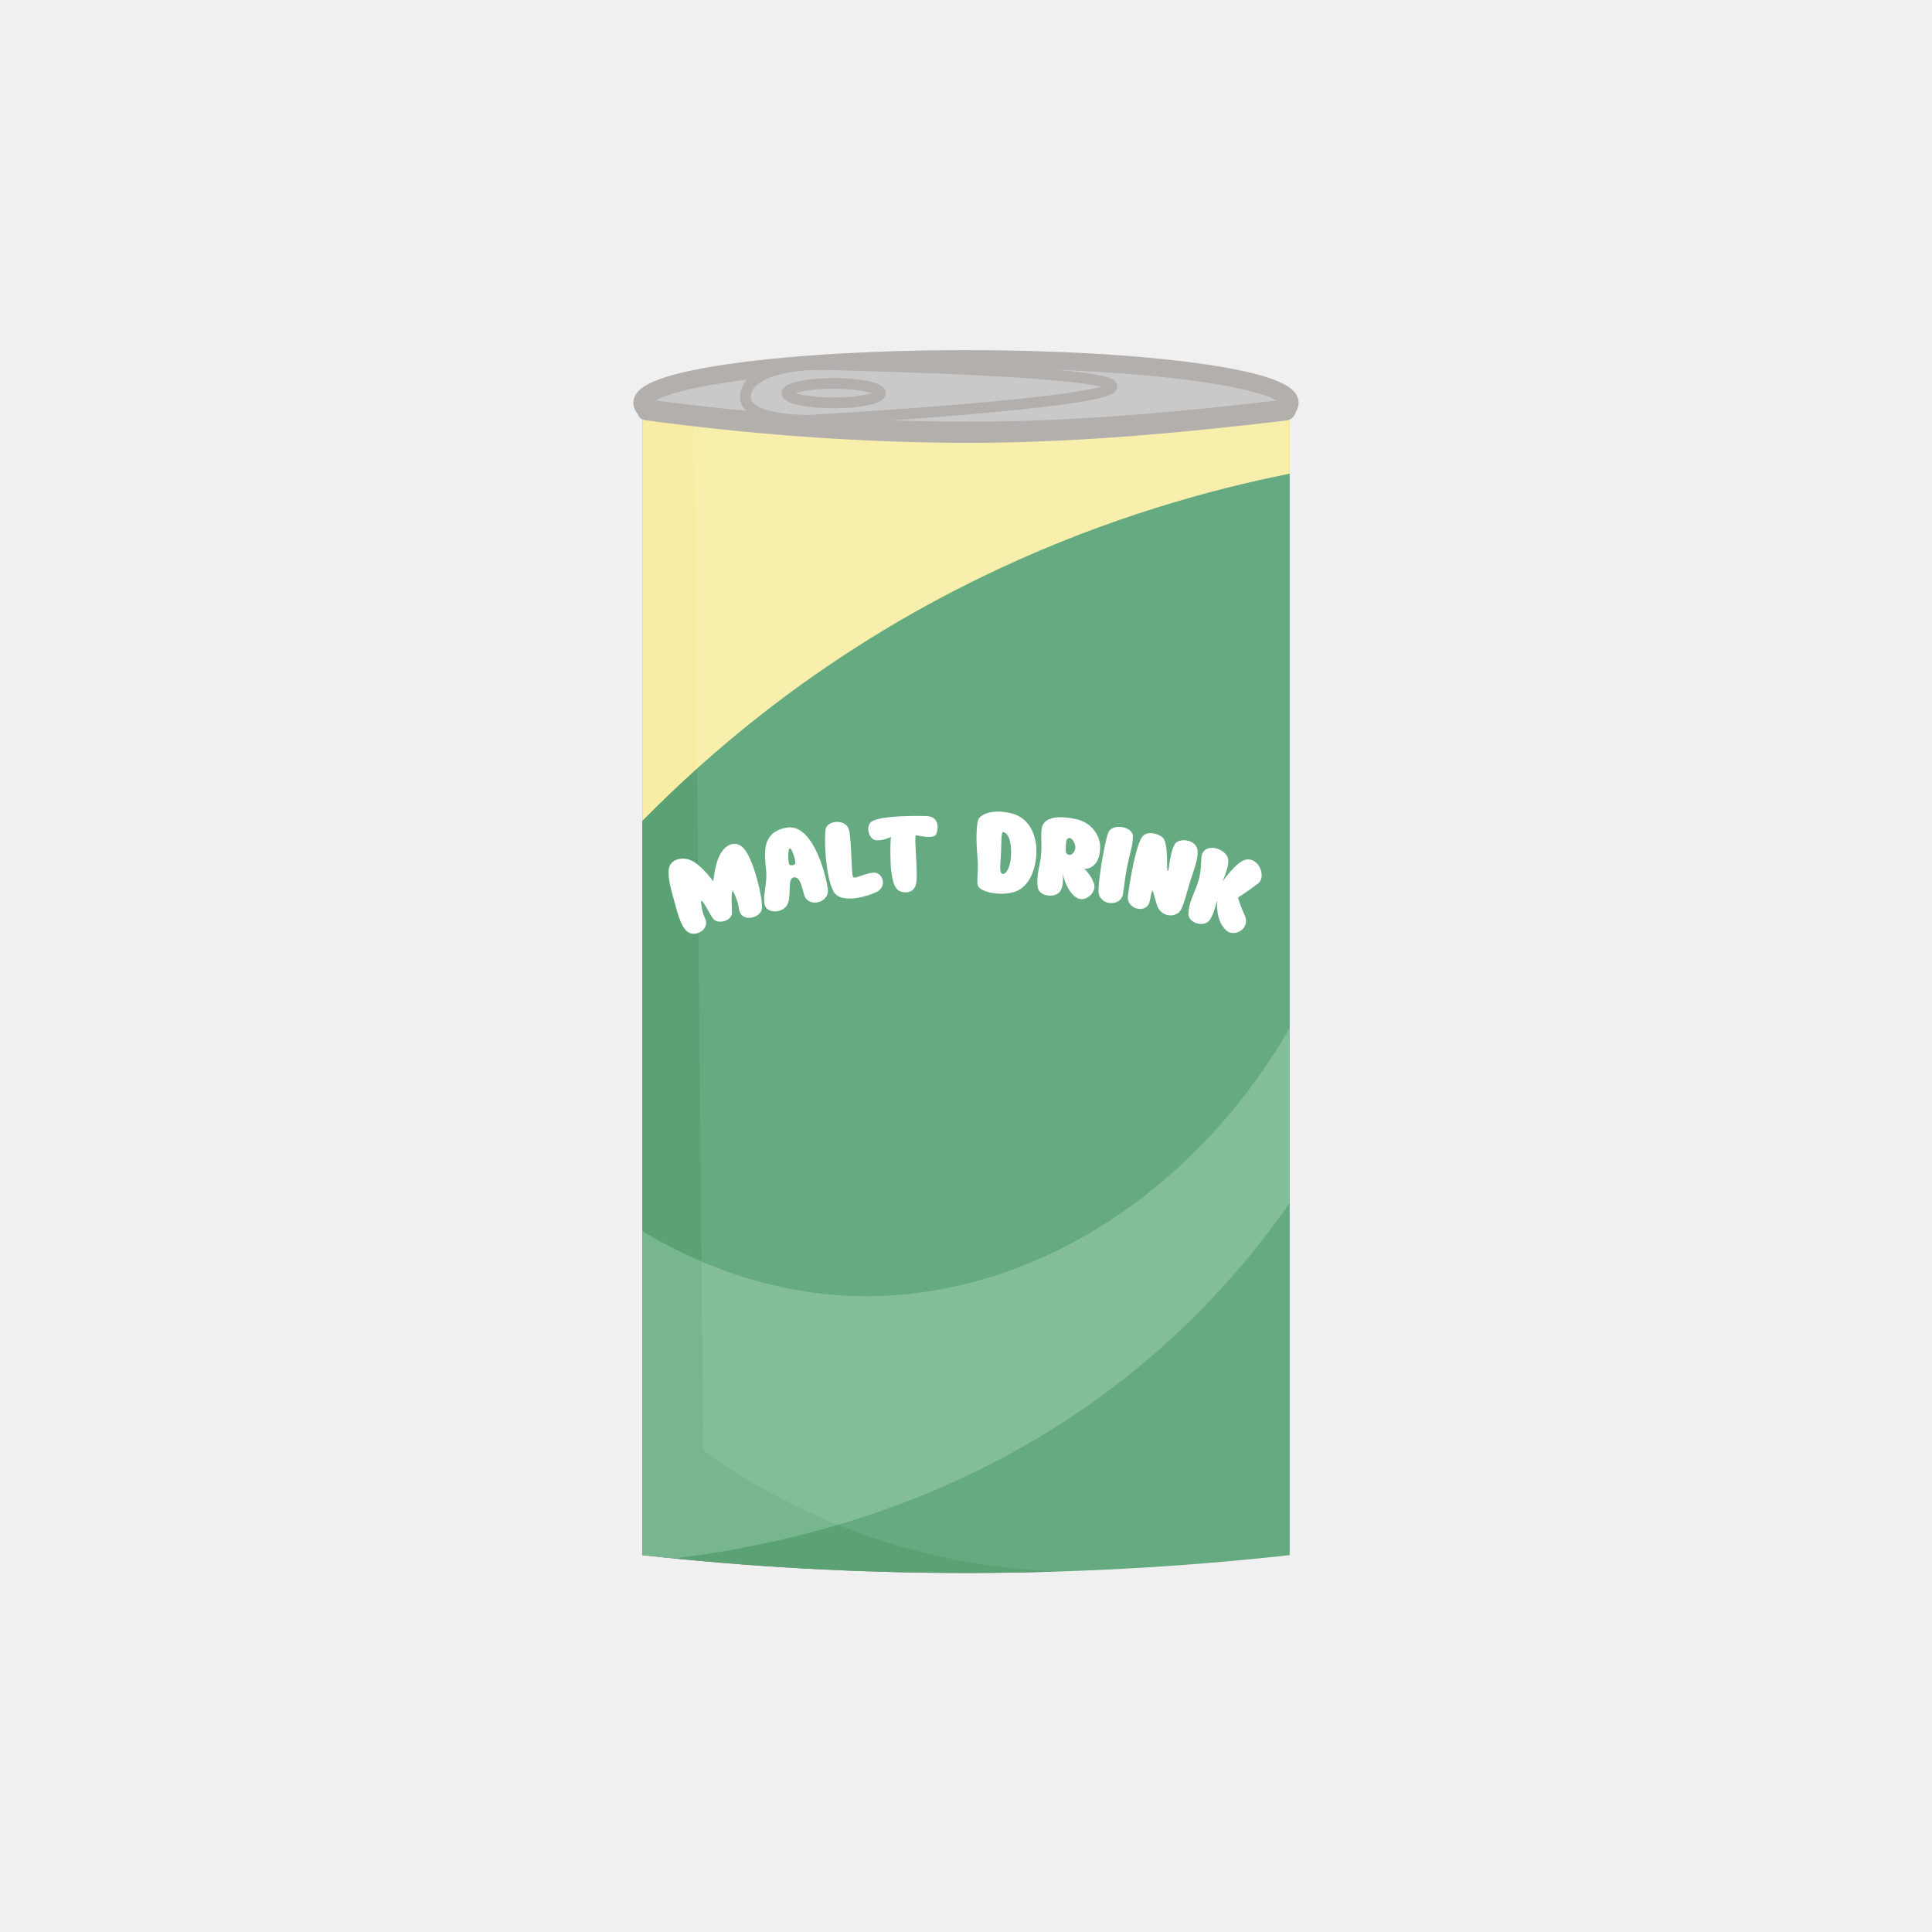
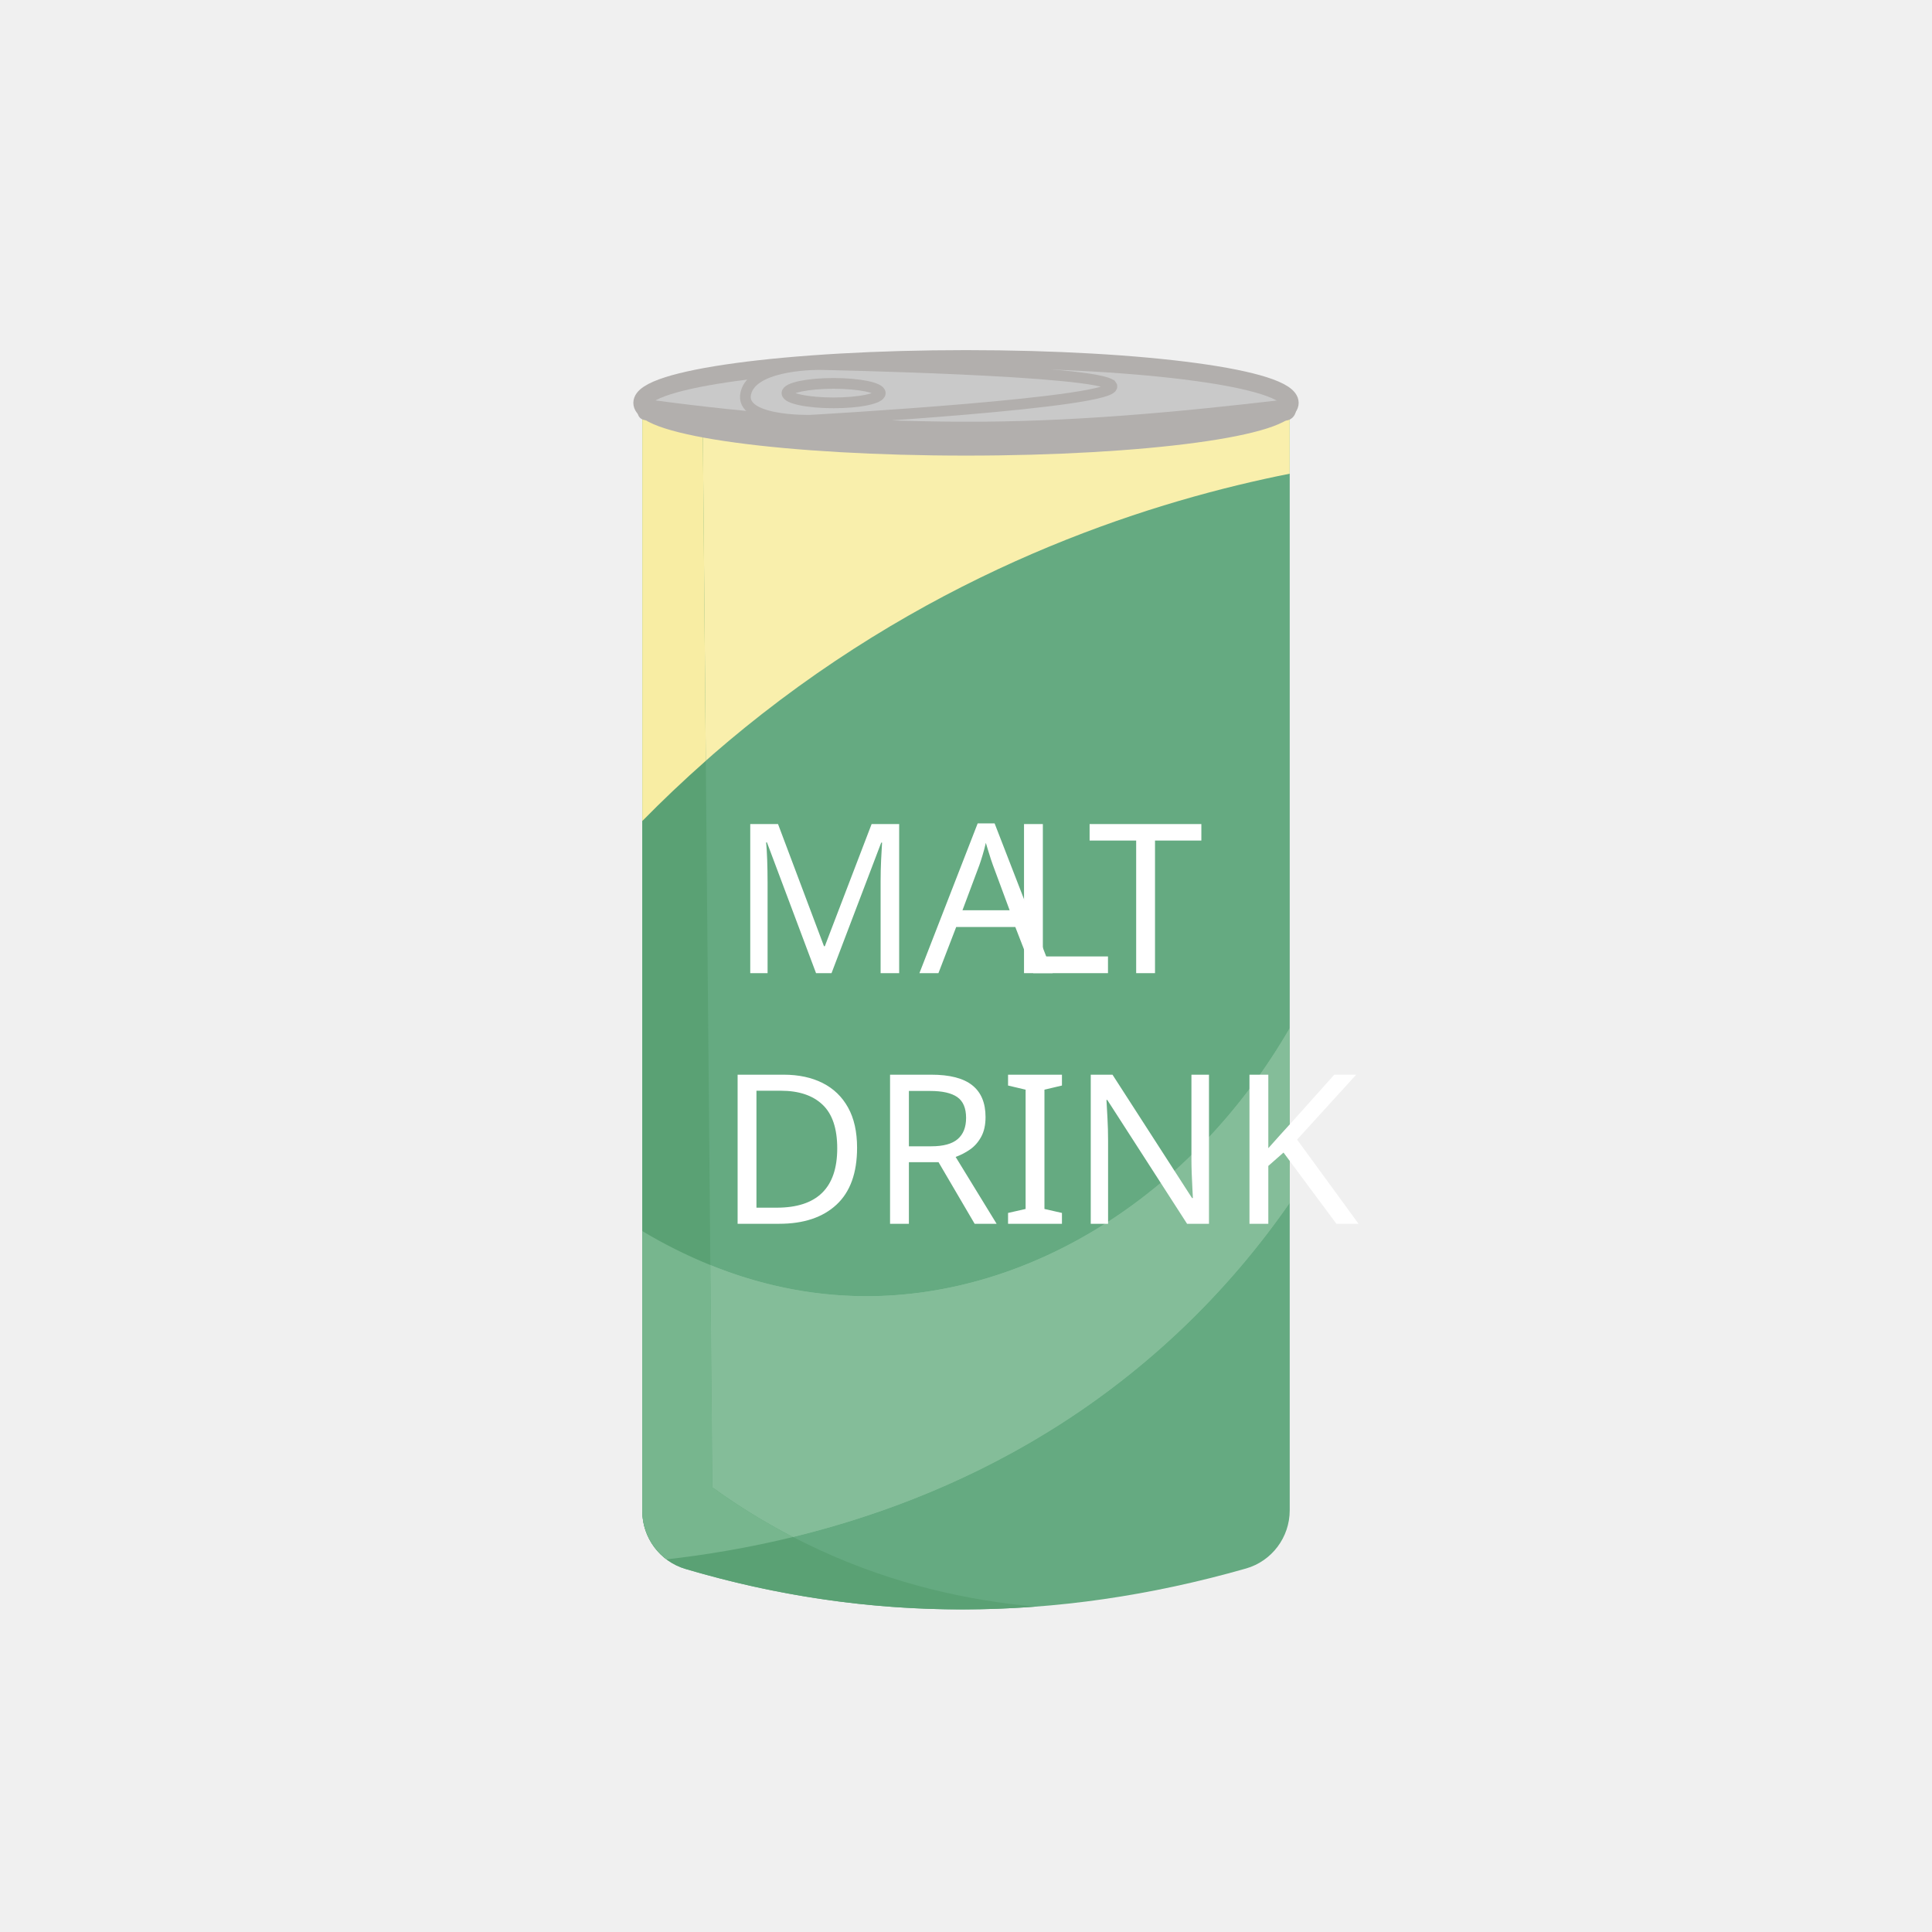
- <svg xmlns="http://www.w3.org/2000/svg" viewBox="0 0 540 540">
+ <svg xmlns="http://www.w3.org/2000/svg" id="_Layer_" data-name="&amp;lt;Layer&amp;gt;" viewBox="0 0 540 540">
  <defs>
    <style>
      .cls-1 {
        fill: #b2afad;
      }

      .cls-2 {
-         fill: #fff;
+         letter-spacing: -.06em;
      }

      .cls-3 {
        stroke-width: 3px;
      }

      .cls-3, .cls-4 {
        fill: #c9c9c9;
        stroke: #b2afad;
        stroke-miterlimit: 10;
      }

      .cls-5 {
-         clip-path: url(#clippath-2);
+         fill: #65aa81;
      }

      .cls-6 {
-         isolation: isolate;
-       }
- 
-       .cls-7 {
-         fill: #727272;
-         mix-blend-mode: overlay;
-       }
- 
-       .cls-8 {
-         fill: #65aa81;
-       }
- 
-       .cls-9 {
-         clip-path: url(#clippath-1);
-       }
- 
-       .cls-10 {
        fill: #9accab;
        opacity: .57;
      }

-       .cls-11 {
+       .cls-7 {
        fill: #f9efac;
      }

-       .cls-12 {
-         clip-path: url(#clippath);
-       }
- 
-       .cls-13 {
-         fill: none;
+       .cls-8 {
+         fill: #fff;
+         font-family: OmpalumpaRegular, Ompalumpa;
+         font-size: 58.37px;
      }

      .cls-4 {
        stroke-width: 5px;
      }
+ 
+       .cls-9 {
+         fill: #77b68e;
+       }
+ 
+       .cls-10 {
+         fill: #84bd99;
+       }
+ 
+       .cls-11 {
+         fill: #f8eda3;
+       }
+ 
+       .cls-12 {
+         fill: #5aa174;
+       }
    </style>
-     <clipPath id="clippath">
-       <path class="cls-13" d="m360.48,434.66h0c-60.13,6.65-120.82,6.65-180.95,0h0V114.6h0c60.13,6.65,120.82,6.65,180.95,0h0s0,320.06,0,320.06Z" />
-     </clipPath>
-     <clipPath id="clippath-1">
-       <path class="cls-13" d="m360.48,434.66h0c-60.13,6.65-120.82,6.65-180.95,0h0V114.6h0c60.13,6.65,120.82,6.65,180.95,0h0s0,320.06,0,320.06Z" />
-     </clipPath>
-     <clipPath id="clippath-2">
-       <path class="cls-13" d="m360.48,434.66h0c-60.13,6.65-120.82,6.65-180.95,0h0V114.6h0c60.13,6.65,120.82,6.65,180.95,0h0s0,320.06,0,320.06Z" />
-     </clipPath>
  </defs>
-   <g class="cls-6">
-     <g id="_Layer_" data-name="&amp;lt;Layer&amp;gt;">
-       <g>
-         <g>
-           <path class="cls-8" d="m360.48,434.66h0c-60.13,6.65-120.82,6.65-180.95,0h0V114.6h0c60.13,6.65,120.82,6.65,180.95,0h0s0,320.06,0,320.06Z" />
-           <ellipse class="cls-4" cx="270" cy="112.6" rx="90.48" ry="12.24" />
-           <g class="cls-12">
-             <path class="cls-11" d="m134.74,285.74c15.48-24.19,40.32-56.52,78.24-86.17,64.51-50.45,131.2-65.24,165.54-70.3-.38-9.07-.76-18.14-1.13-27.21-74.46,1.13-148.91,2.27-223.37,3.4-6.43,60.09-12.85,120.19-19.28,180.28Z" />
-           </g>
-           <g>
-             <path class="cls-2" d="m206.5,253.72c-.18-1.86-1.67-4.79-1.67-4.79-.63.59-.18,5.47-.24,6.31-.16,2.23-3.85,3.1-5.13,1.68-1.19-1.33-2.79-5.35-3.55-5.11,0,0,.09,2.62,1.22,5.05,1.34,2.91-3.21,5.75-5.52,3.07-1.43-1.66-2.23-4.64-3.07-7.74-1.01-3.68-1.92-6.83-1.62-9.24.38-3.01,4.21-3.68,6.74-2.22,2.98,1.71,5.7,5.64,5.7,5.64,0,0,.41-4.44,1.7-7.13,1.84-3.82,5.24-4.56,7.35-1.45,2.5,3.68,4.9,13.42,4.53,16.3-.31,2.44-6.02,4.17-6.45-.37Z" />
-             <path class="cls-2" d="m224.76,250.13c-.57-1.96-1.1-5.18-2.85-4.91-1.75.28-.87,3.71-1.46,6.57-.75,3.65-6.07,3.82-6.71,1.1-.53-2.24.41-4.95.46-8.08.06-3.92-2.66-11.93,5.58-13.47,7.12-1.33,10.84,12.07,11.59,17.04.61,4.05-5.51,5.46-6.6,1.74Zm-4.01-12.98c-.6-.04-.53,4.45-.01,4.63.51.18,1.57.01,1.59-.56.03-.57-.83-4.01-1.58-4.07Z" />
-             <path class="cls-2" d="m232.99,249.2c-2.33-4.3-2.68-15.03-2.21-17.49.46-2.46,5.78-2.93,6.53.3.75,3.23.61,12.51,1.14,13.13.54.62,3.08-1.02,5.67-1.23,2.59-.2,4.07,3.93.78,5.45-3.29,1.52-10.07,3.22-11.91-.17Z" />
-             <path class="cls-2" d="m244.83,234.86c-1.98-.18-3.24-4.26-.87-5.43,2.84-1.4,11.21-1.44,14.93-1.34,3.72.1,3.46,3.56,2.77,5.07-.7,1.51-5.05.31-5.65.34-.61.03.56,9.64.11,13.15-.45,3.51-4.12,3.04-5.21,2.06-1.09-.98-1.49-2.92-1.8-5.14-.31-2.22-.32-8.43-.07-9.62,0,0-2.22,1.08-4.2.9Z" />
-             <path class="cls-2" d="m273.18,239.17c-.34-3.41-.45-9.47.53-10.57.98-1.1,3.68-2.48,8.86-1.31,5.6,1.27,7.83,7.31,6.94,13.1-.57,3.77-1.96,6.49-4.32,8.11-3.33,2.29-10.57,1.27-11.76-.74-.66-1.12.2-4.05-.26-8.6Zm6.56.23c-.15,2.14-.4,4.09.2,4.72s2.41-.54,2.65-5.15c.2-3.68-.77-6.31-2.3-6.37-.51-.02-.4,4.65-.55,6.8Z" />
-             <path class="cls-2" d="m305.79,247.05c.78,2.32-2.4,5.29-4.77,3.92-2.51-1.45-3.85-5.47-4.04-7.32.09.9.37,3.05-.34,4.91-1.04,2.71-6.08,2.15-6.54-.39-.58-3.19.53-5.94.86-9.04.29-2.69-.06-4.95.14-7.19.37-4.1,5.65-3.88,9.76-2.97,4.23.93,6.47,4.51,6.61,7.29.26,5.04-2.53,6.81-4.45,6.51,0,0,1.9,1.66,2.78,4.28Zm-6.04-12.31c-.36-.45-.94-.82-1.5-.18-.43.49-.35,2.8-.36,3.38-.01.99,1.58,1.67,2.43-.09.51-1.07.15-2.2-.57-3.11Z" />
-             <path class="cls-2" d="m307.04,249.01c-.02-3.77,1.94-14.69,2.8-16.46,1.23-2.54,6.81-1.49,6.81,1.17,0,2.66-.77,4.32-1.64,8.7-.62,3.11-.76,5.34-1.18,7.64-.64,3.42-6.76,3.17-6.78-1.06Z" />
-             <path class="cls-2" d="m323.3,252.81c-.45-1.53-1.14-4.44-1.3-3.86-.33,1.17-.36,1.74-.64,2.93-.87,3.82-6.59,2.18-6.11-1.45.76-5.81,2.33-14.01,3.94-16.46,1.36-2.07,5.22-.82,6.06.45,1.36,2.04.7,8.84,1.15,9.04s.29-4.32,1.9-7.4c1.05-2.01,6.04-1.55,6.41,1.59.26,2.2-.91,5.23-1.91,8.27-1.19,3.62-2.06,8.12-3.35,9.15-1.89,1.51-5.21.88-6.14-2.27Z" />
-             <path class="cls-2" d="m332.18,255.5c-.01-3.24,1.93-6.39,2.8-9.37.76-2.59.69-4.63.8-6.31.32-4.7,6.74-2.8,7.46.1.51,2.06-1.58,6.5-1.58,6.5,0,0,3.98-5.69,6.57-6.15,3.79-.67,5.7,4.9,3.45,6.64-2.25,1.75-5.67,3.97-5.67,3.97,0,0,.75,2.54,1.84,4.82,1.9,4-3.07,6.47-5.23,4.25-2.94-3.01-2.31-7.02-2.51-8.2-.11.67-.71,3.31-1.85,5.19-1.5,2.49-6.07,1.13-6.08-1.45Z" />
-           </g>
-           <g class="cls-9">
-             <path class="cls-10" d="m138.7,308.99c6.38,7.75,44.98,53.15,103.18,53.29,63.36.15,124.64-53.4,139.46-131.53,1.13,20.41,2.27,40.82,3.4,61.23-9.33,22.11-25.94,52.69-55.56,80.5-74.49,69.95-171.19,66.03-192.76,64.63.76-42.71,1.51-85.42,2.27-128.13Z" />
-           </g>
-         </g>
-         <g class="cls-5">
-           <path class="cls-7" d="m193.7,91.85c.94,104.5,1.89,209.01,2.83,313.51,8.47,6.13,18.46,12.25,30.05,17.57,44.69,20.54,87.55,17.6,110.96,13.93-2.97,5.37-5.94,10.75-8.91,16.12-57.83-.94-115.65-1.89-173.48-2.83,5.67-119.62,11.34-239.24,17.01-358.87,7.18.19,14.36.38,21.54.57Z" />
-         </g>
-         <path class="cls-3" d="m310.67,107.72c-3.35-4.32-81.41-5.83-81.41-5.83,0,0-17.57-.31-20.53,7.15-3.57,8.98,17.77,8.42,17.77,8.42,0,0,87.9-4.94,84.18-9.74Z" />
-         <ellipse class="cls-3" cx="233" cy="109.88" rx="13.04" ry="2.72" />
-         <path class="cls-1" d="m180.35,117.45c28.64,3.87,57.35,6.06,86.26,6.31,31.09.27,62.02-2.59,92.86-6.21,3.73-.44,3.77-6.34,0-5.9-30.2,3.54-60.47,6.38-90.91,6.22-29.01-.15-57.89-2.23-86.64-6.12-3.71-.5-5.32,5.18-1.57,5.69h0Z" />
-       </g>
-     </g>
+   <path class="cls-5" d="m348.23,438.41c-53.3,15.21-105.56,15.24-156.65.11-7.16-2.12-12.05-8.74-12.05-16.21V114.6s0,0,0,0c60.13,6.65,120.82,6.65,180.95,0h0s0,307.54,0,307.54c0,7.54-4.99,14.2-12.24,16.27Z" />
+   <path class="cls-7" d="m212.97,199.57c54.58-42.68,110.71-59.84,147.5-67.17v-17.8h0c-60.13,6.65-120.82,6.65-180.95,0h0v114.87c9.81-10,20.91-20.1,33.45-29.9Z" />
+   <path class="cls-6" d="m360.48,336.2v-48.83c-26.72,46.22-72.09,75.03-118.59,74.92-24.61-.06-45.71-8.21-62.36-18.19v78.21c0,5.43,2.59,10.4,6.75,13.53,40.22-4.53,95.98-19.27,142.92-63.35,12.66-11.88,22.93-24.27,31.28-36.29Z" />
+   <path class="cls-12" d="m199.11,415.69l-2.71-299.42c-5.63-.51-11.26-1.05-16.88-1.67h0v307.7c0,7.47,4.89,14.09,12.05,16.21,32.18,9.54,64.83,13.04,97.91,10.54-18.46-1.61-39.19-6.07-60.33-15.79-11.59-5.33-21.57-11.44-30.05-17.57Z" />
+   <path class="cls-11" d="m197.28,212.64c-.29-32.12-.58-64.25-.87-96.37,0,0-.01,0-.02,0-2.64-.24-5.27-.48-7.91-.74-2.99-.29-5.97-.6-8.95-.93v114.87c5.5-5.6,11.42-11.24,17.75-16.83Z" />
+   <path class="cls-10" d="m241.89,362.28c-16.02-.04-30.55-3.52-43.33-8.69.19,20.7.37,41.4.56,62.1,6.58,4.76,14.08,9.51,22.53,13.89,34.22-8.34,73.24-24.87,107.55-57.09,12.66-11.88,22.93-24.27,31.28-36.29v-48.83c-26.72,46.22-72.09,75.03-118.59,74.92Z" />
+   <path class="cls-9" d="m198.55,353.59c-6.85-2.77-13.22-6.02-19.03-9.5v78.21c0,.42.02.83.05,1.24,0,.12.02.24.03.36.03.31.07.61.11.92.02.11.03.23.05.35.07.39.14.77.24,1.15.03.12.06.23.1.35.07.26.15.53.23.79.05.16.11.32.16.48.08.22.16.43.25.65.09.22.18.43.27.65.11.25.23.5.35.74.1.2.21.4.33.6.07.12.14.25.21.37.13.21.26.43.39.64.04.06.08.11.12.17.33.49.68.96,1.06,1.41h0c.2.24.4.47.61.7.03.03.05.05.08.08.65.69,1.36,1.33,2.12,1.9,0,0,0,0,0,0,10.82-1.22,22.77-3.19,35.37-6.25-8.45-4.38-15.95-9.13-22.53-13.89-.19-20.7-.37-41.4-.56-62.1Z" />
+   <text class="cls-8" transform="translate(204.04 272)">
+     <tspan x="0" y="0">MA</tspan>
+     <tspan class="cls-2" x="76.52" y="0">L</tspan>
+     <tspan x="99.93" y="0">T</tspan>
+     <tspan x="-3.53" y="70.05">DRINK</tspan>
+   </text>
+   <g>
+     <ellipse class="cls-4" cx="270" cy="112.6" rx="90.48" ry="12.24" />
+     <path class="cls-3" d="m310.67,107.72c-3.35-4.32-81.41-5.83-81.41-5.83,0,0-17.57-.31-20.53,7.15-3.57,8.98,17.77,8.42,17.77,8.42,0,0,87.9-4.94,84.18-9.74Z" />
+     <ellipse class="cls-3" cx="233" cy="109.88" rx="13.04" ry="2.72" />
+     <path class="cls-1" d="m180.35,117.45c28.64,3.87,57.35,6.06,86.26,6.31,31.09.27,62.02-2.59,92.86-6.21,3.73-.44,3.77-6.34,0-5.9-30.2,3.54-60.47,6.38-90.91,6.22s-57.89-2.23-86.64-6.12c-3.71-.5-5.32,5.18-1.57,5.69h0Z" />
  </g>
</svg>
